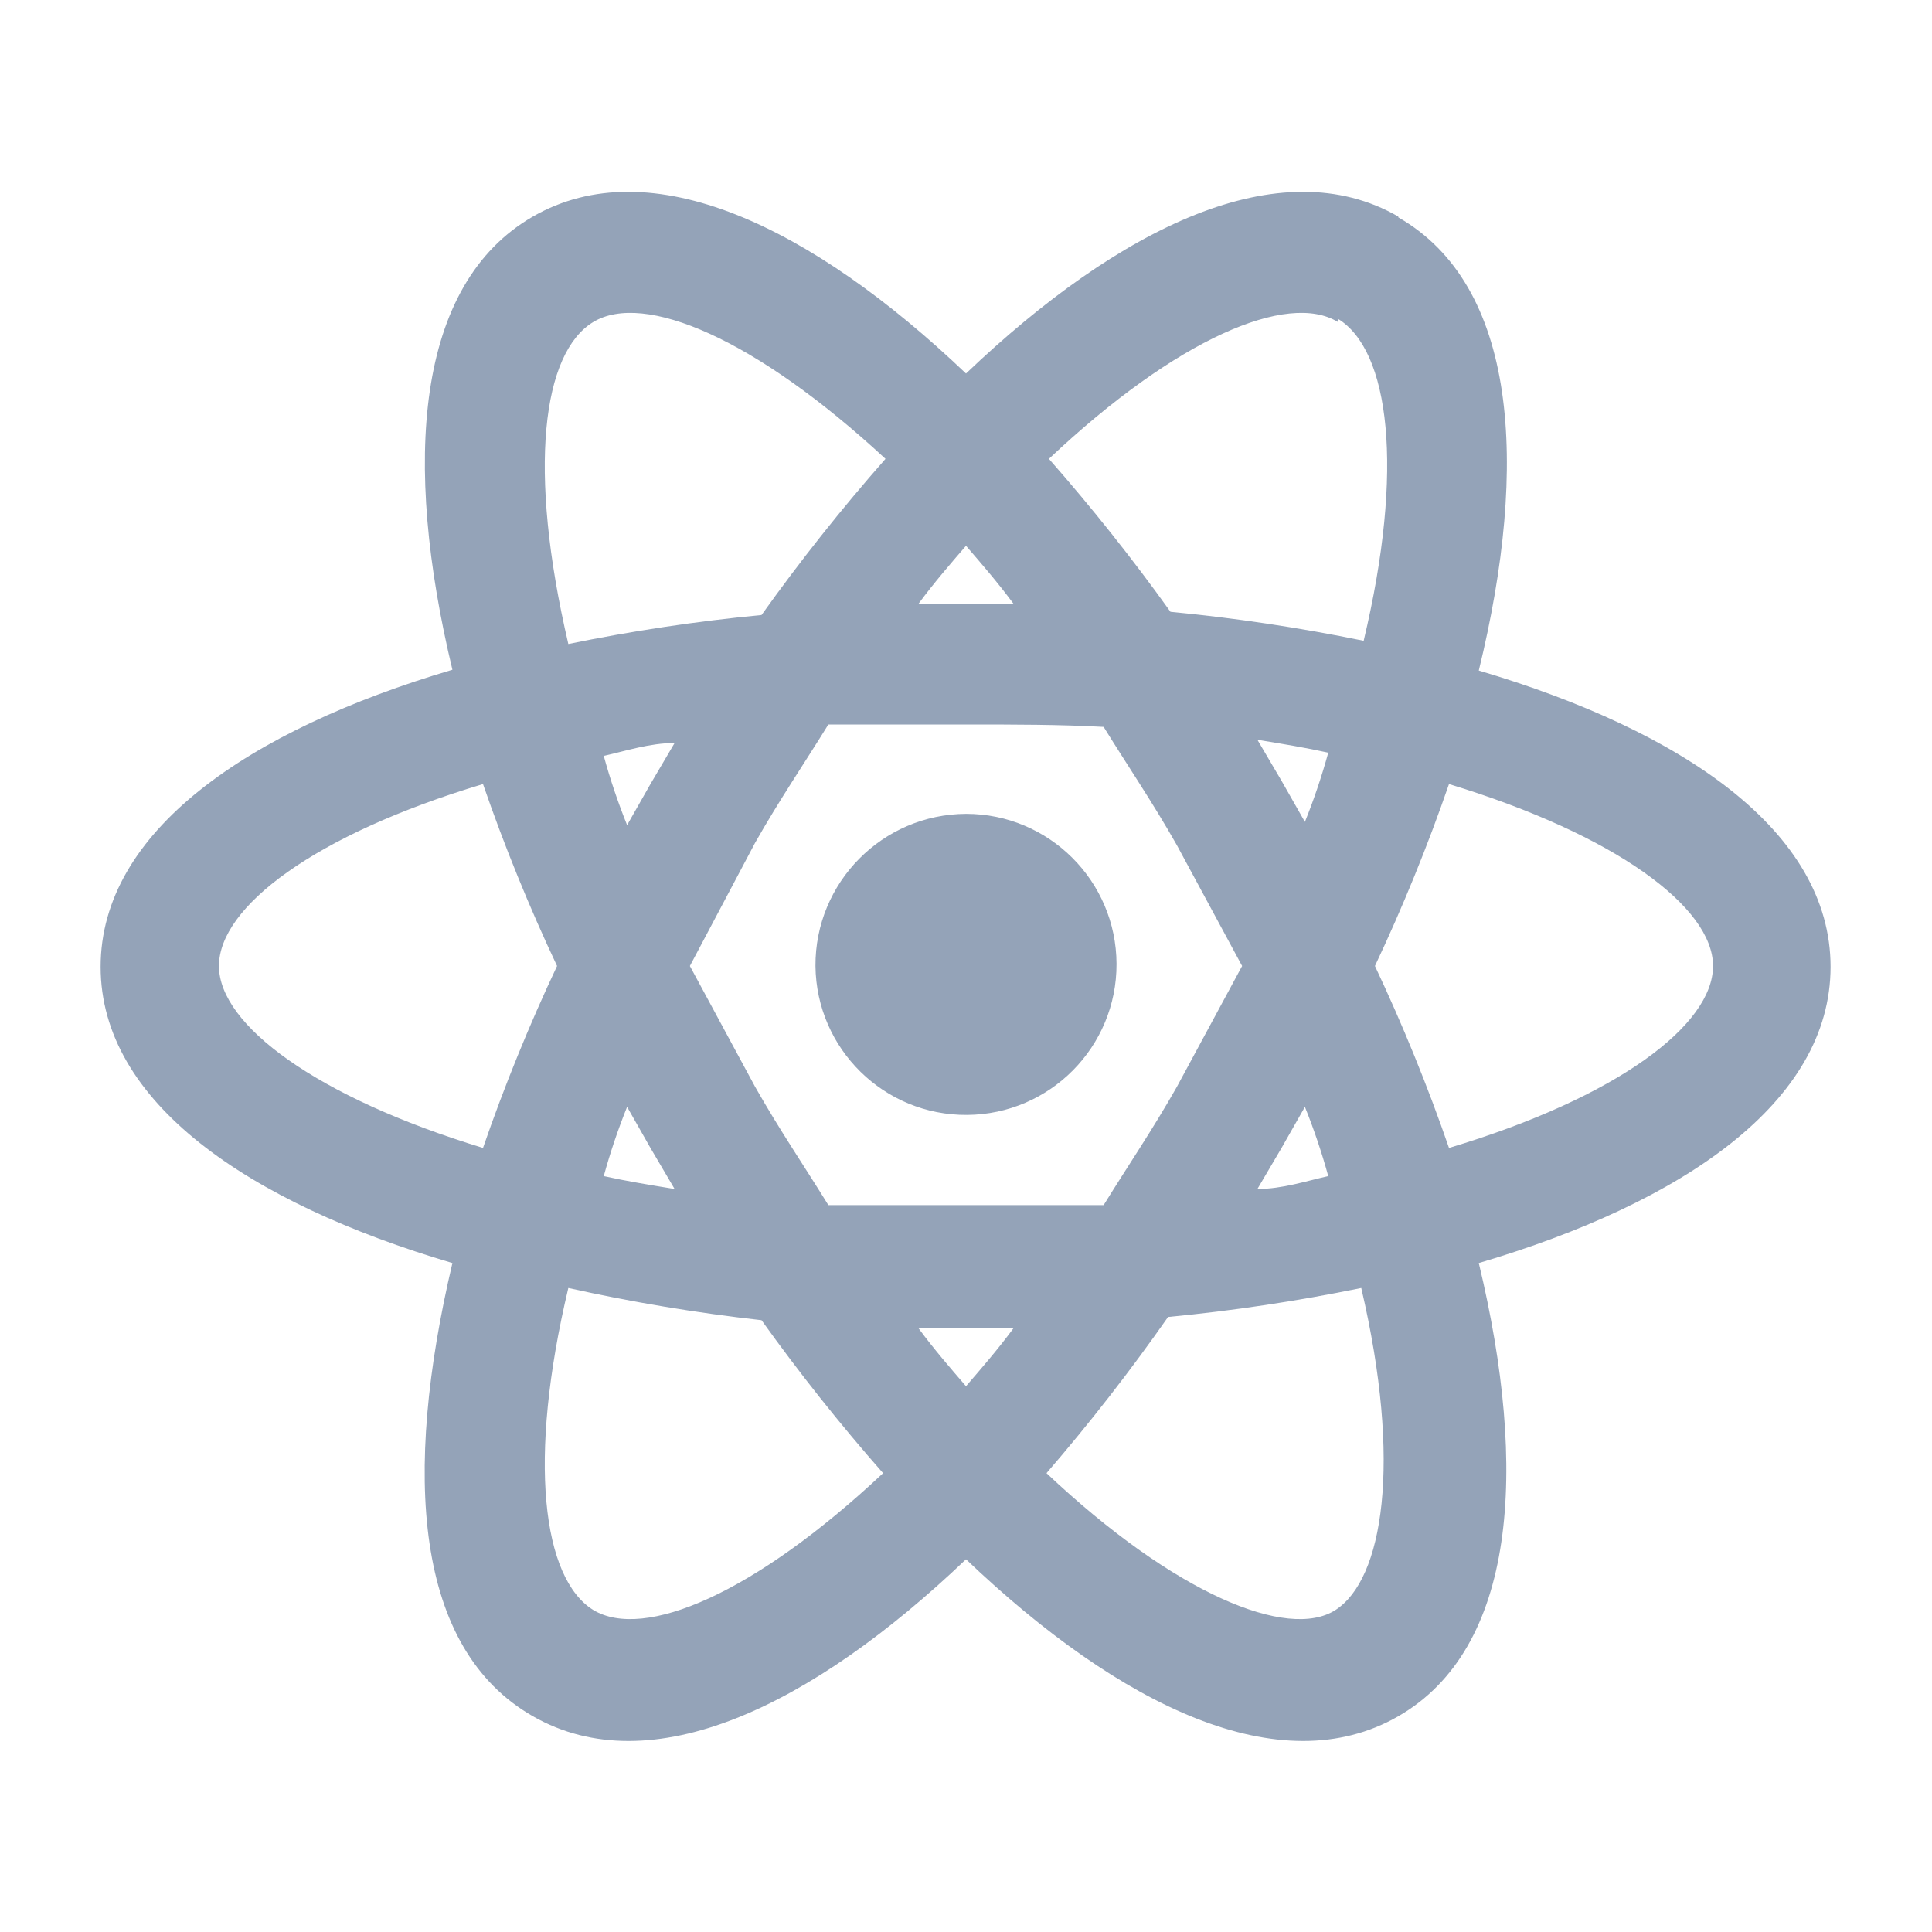
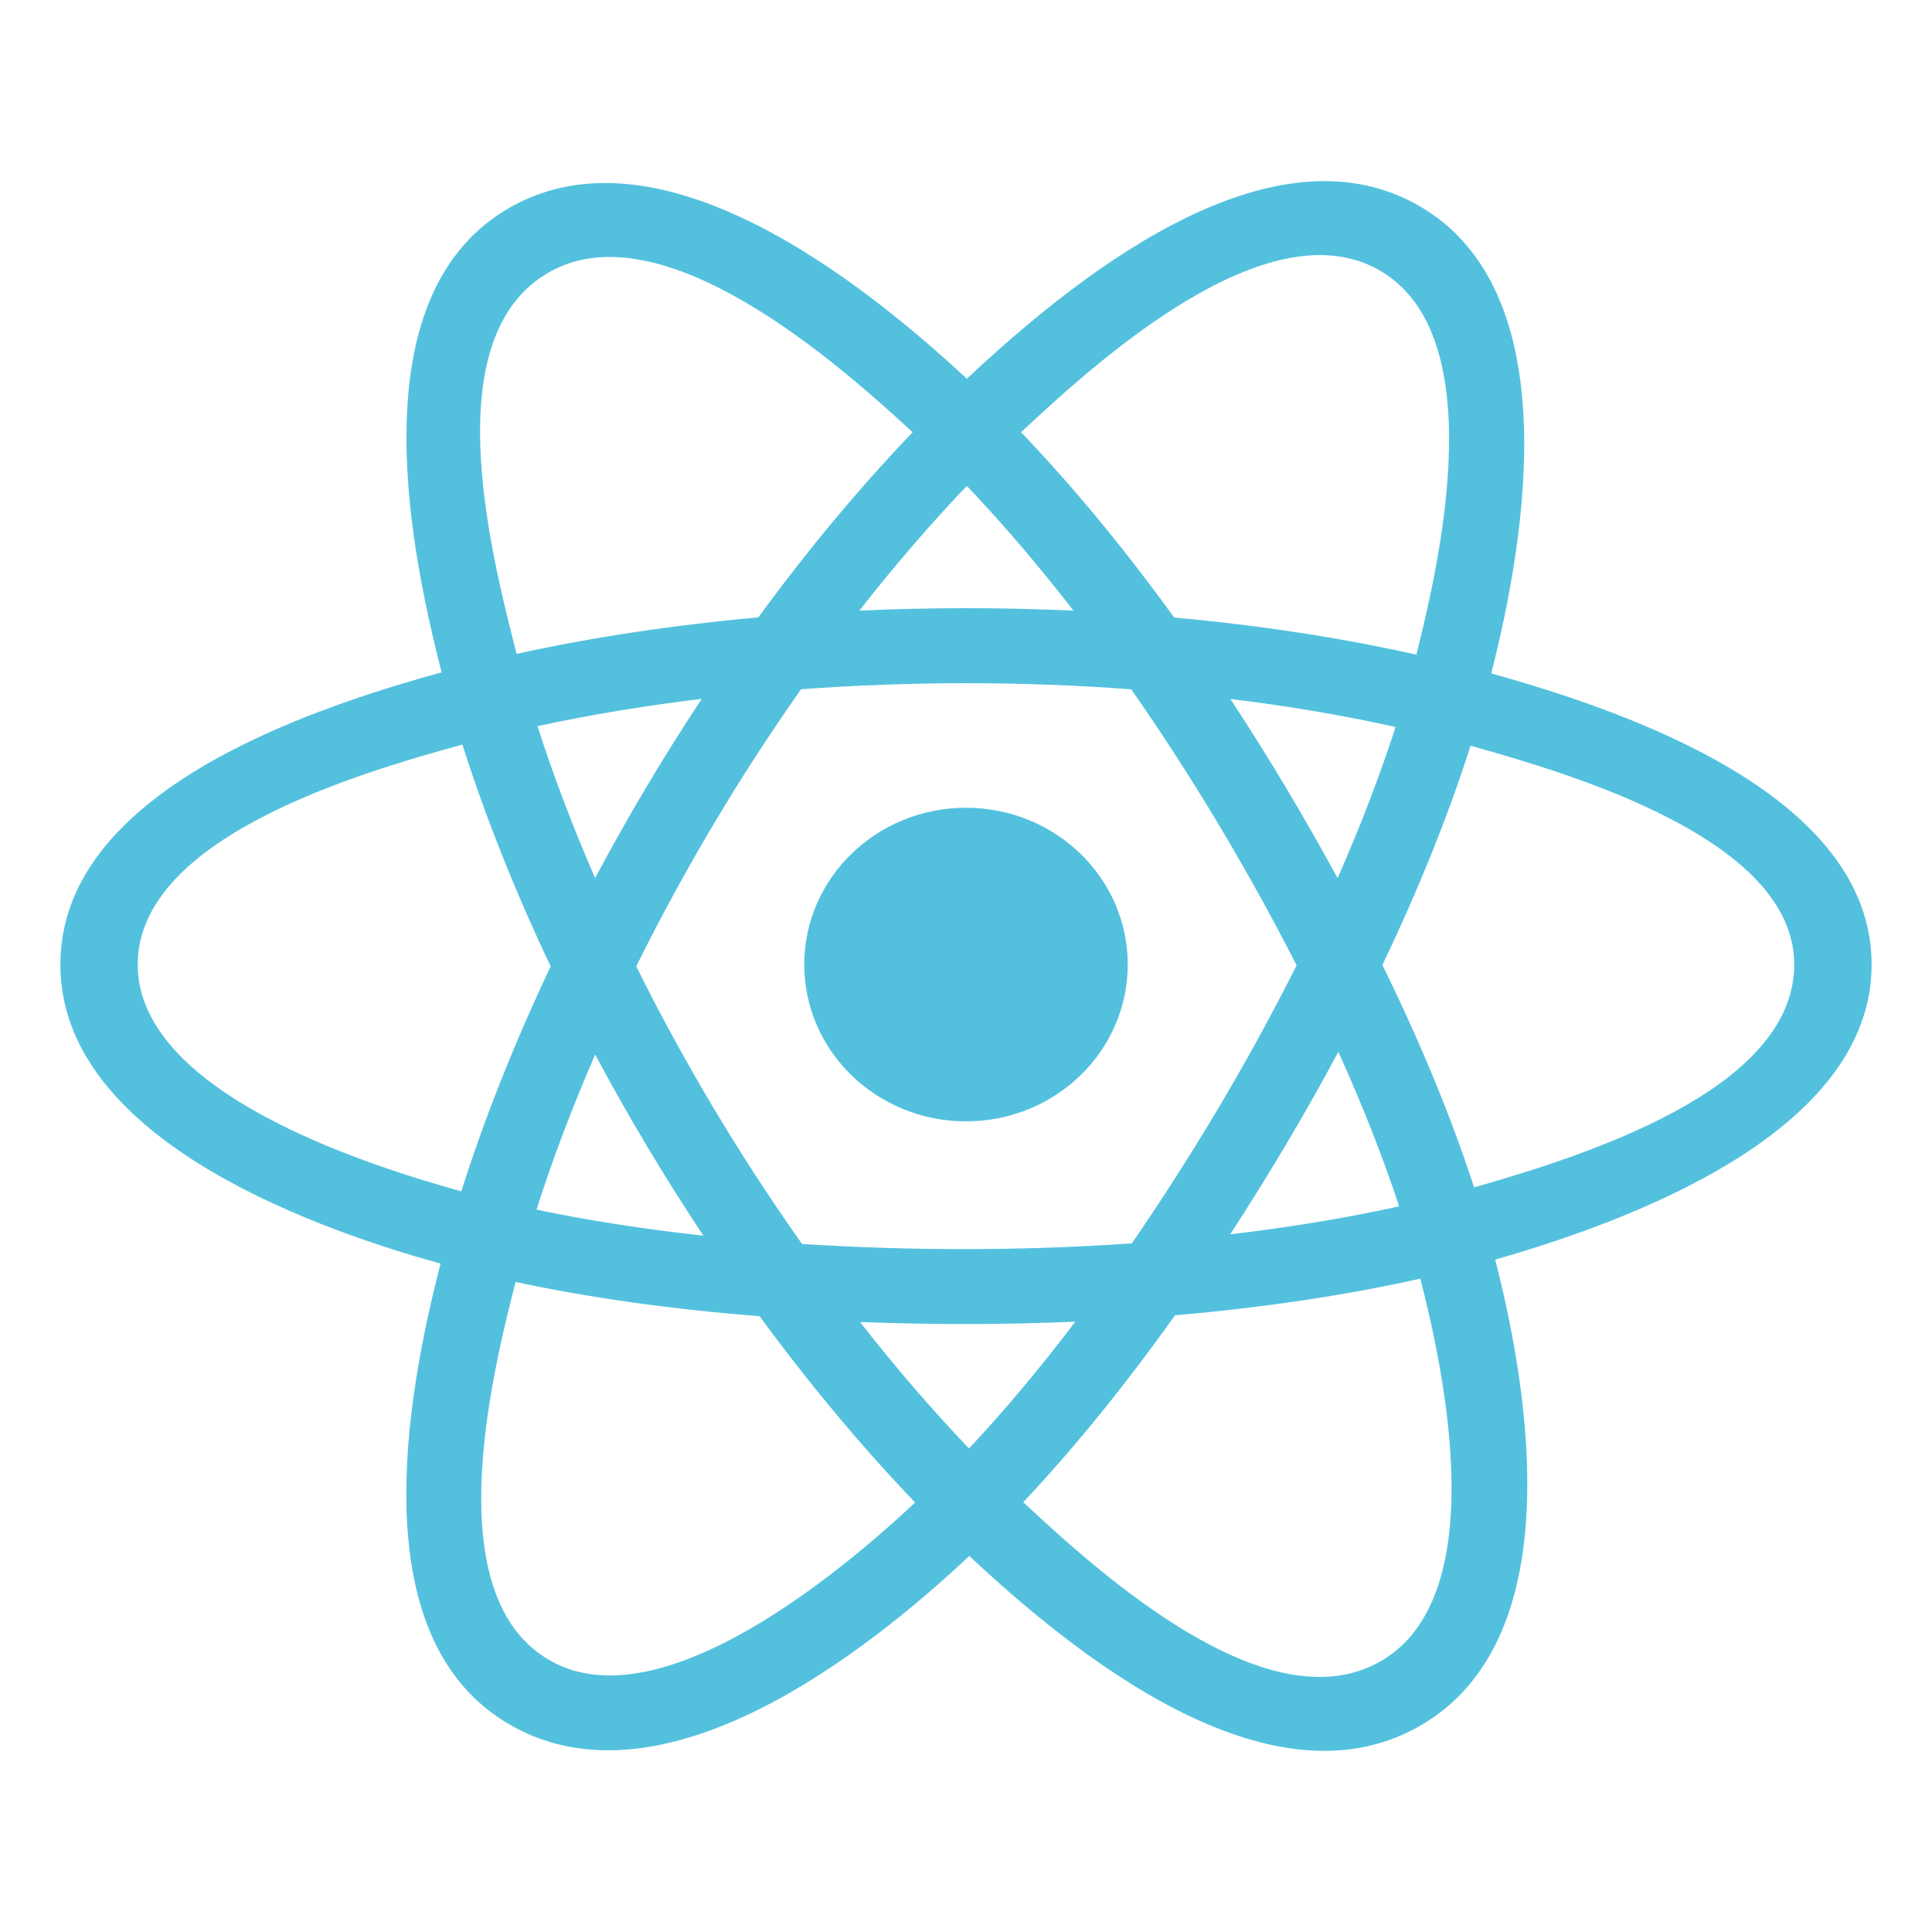
- <svg xmlns="http://www.w3.org/2000/svg" viewBox="0 0 24 24" fill="#94a3b8">
+ <svg xmlns="http://www.w3.org/2000/svg" viewBox="0 0 32 32" fill="none">
  <g id="SVGRepo_bgCarrier" stroke-width="0" />
  <g id="SVGRepo_tracerCarrier" stroke-linecap="round" stroke-linejoin="round" />
  <g id="SVGRepo_iconCarrier">
-     <rect width="24" height="24" fill="none" />
-     <path d="M12,10.11A1.87,1.87,0,1,1,10.13,12,1.88,1.88,0,0,1,12,10.11M7.37,20c.63.38,2-.2,3.6-1.7a24.22,24.22,0,0,1-1.51-1.9A22.7,22.7,0,0,1,7.06,16c-.51,2.14-.32,3.61.31,4m.71-5.74-.29-.51a7.91,7.91,0,0,0-.29.86c.27.06.57.11.88.16l-.3-.51m6.54-.76.81-1.5-.81-1.5c-.3-.53-.62-1-.91-1.47C13.17,9,12.6,9,12,9s-1.17,0-1.71,0c-.29.47-.61.94-.91,1.47L8.57,12l.81,1.5c.3.53.62,1,.91,1.47.54,0,1.11,0,1.71,0s1.17,0,1.71,0c.29-.47.61-.94.91-1.47M12,6.78c-.19.22-.39.45-.59.72h1.18c-.2-.27-.4-.5-.59-.72m0,10.44c.19-.22.39-.45.59-.72H11.41c.2.27.4.5.59.72M16.62,4c-.62-.38-2,.2-3.59,1.7a24.22,24.22,0,0,1,1.51,1.9,22.7,22.7,0,0,1,2.4.36c.51-2.14.32-3.61-.32-4m-.7,5.74.29.51a7.91,7.91,0,0,0,.29-.86c-.27-.06-.57-.11-.88-.16l.3.51m1.45-7c1.47.84,1.63,3.05,1,5.63,2.54.75,4.37,2,4.37,3.68s-1.83,2.93-4.37,3.68c.62,2.58.46,4.79-1,5.63s-3.45-.12-5.37-1.95c-1.92,1.83-3.91,2.79-5.38,1.95s-1.62-3-1-5.63c-2.54-.75-4.37-2-4.37-3.68S3.08,9.07,5.62,8.32c-.62-2.58-.46-4.79,1-5.63s3.46.12,5.38,1.95c1.92-1.83,3.91-2.79,5.37-1.95M17.08,12A22.51,22.51,0,0,1,18,14.26c2.1-.63,3.28-1.53,3.28-2.26S20.07,10.37,18,9.74A22.51,22.51,0,0,1,17.08,12M6.92,12A22.51,22.51,0,0,1,6,9.74c-2.1.63-3.28,1.53-3.28,2.26S3.93,13.63,6,14.26A22.51,22.51,0,0,1,6.92,12m9,2.26-.3.51c.31,0,.61-.1.88-.16a7.91,7.91,0,0,0-.29-.86l-.29.51M13,18.3c1.59,1.5,3,2.08,3.59,1.7s.83-1.82.32-4a22.7,22.7,0,0,1-2.4.36A24.22,24.22,0,0,1,13,18.3M8.08,9.74l.3-.51c-.31,0-.61.1-.88.16a7.91,7.91,0,0,0,.29.86l.29-.51M11,5.7C9.38,4.2,8,3.62,7.37,4s-.82,1.82-.31,4a22.7,22.7,0,0,1,2.4-.36A24.22,24.22,0,0,1,11,5.7Z" />
+     <path d="M18.679 15.976C18.679 14.541 17.48 13.379 16 13.379C14.521 13.379 13.321 14.541 13.321 15.976C13.321 17.41 14.521 18.573 16 18.573C17.48 18.573 18.679 17.41 18.679 15.976Z" fill="#53C1DE" />
+     <path fill-rule="evenodd" clip-rule="evenodd" d="M24.7 11.154C25.266 8.925 25.977 4.791 23.47 3.39C20.975 1.995 17.728 4.668 16.014 6.273C14.304 4.684 10.966 2.022 8.462 3.428C5.968 4.828 6.737 8.893 7.315 11.136C4.988 11.776 1 13.156 1 15.976C1 18.787 4.984 20.289 7.297 20.929C6.717 23.184 5.986 27.191 8.483 28.588C10.997 29.993 14.325 27.395 16.055 25.772C17.781 27.386 20.997 30.002 23.492 28.601C25.996 27.196 25.344 23.118 24.765 20.863C27.007 20.221 31 18.752 31 15.976C31 13.184 26.99 11.792 24.7 11.154ZM24.416 19.667C24.037 18.502 23.524 17.262 22.897 15.982C23.495 14.732 23.988 13.509 24.357 12.351C26.036 12.823 29.718 13.901 29.718 15.976C29.718 18.07 26.185 19.159 24.416 19.667ZM22.85 27.526C20.988 28.571 18.222 26.07 16.948 24.881C17.793 23.984 18.638 22.942 19.462 21.785C20.913 21.66 22.283 21.456 23.526 21.178C23.933 22.773 24.72 26.476 22.85 27.526ZM9.124 27.511C7.261 26.47 8.113 22.895 8.54 21.233C9.768 21.497 11.129 21.686 12.582 21.801C13.412 22.933 14.282 23.974 15.158 24.886C14.075 25.901 10.995 28.557 9.124 27.511ZM2.281 15.976C2.281 13.874 5.942 12.803 7.659 12.333C8.035 13.517 8.527 14.754 9.121 16.006C8.519 17.277 8.02 18.534 7.641 19.732C6.004 19.278 2.281 18.079 2.281 15.976ZM9.104 4.504C10.973 3.454 13.875 6.01 15.116 7.16C14.244 8.068 13.383 9.101 12.56 10.226C11.149 10.353 9.799 10.557 8.557 10.83C8.091 9.021 7.236 5.552 9.104 4.504ZM20.379 11.577C21.337 11.694 22.254 11.85 23.115 12.041C22.856 12.844 22.534 13.684 22.154 14.545C21.604 13.533 21.014 12.542 20.379 11.577ZM16.014 8.048C16.605 8.669 17.197 9.362 17.78 10.114C16.599 10.06 15.415 10.06 14.234 10.114C14.817 9.368 15.414 8.676 16.014 8.048ZM9.857 14.544C9.483 13.686 9.164 12.842 8.903 12.027C9.759 11.842 10.672 11.69 11.623 11.575C10.987 12.537 10.397 13.528 9.857 14.544ZM11.65 20.466C10.668 20.359 9.741 20.215 8.886 20.035C9.15 19.206 9.477 18.343 9.858 17.467C10.406 18.493 11.005 19.494 11.65 20.466ZM16.05 23.991C15.442 23.356 14.836 22.653 14.245 21.897C15.433 21.942 16.623 21.942 17.811 21.891C17.227 22.661 16.637 23.365 16.05 23.991ZM22.167 17.422C22.568 18.308 22.906 19.166 23.174 19.981C22.304 20.173 21.365 20.328 20.376 20.444C21.015 19.461 21.615 18.454 22.167 17.422ZM18.747 20.594C16.93 20.72 15.102 20.719 13.284 20.604C12.251 19.142 11.331 17.603 10.538 16.006C11.328 14.412 12.24 12.876 13.268 11.416C15.088 11.283 16.918 11.282 18.737 11.417C19.756 12.877 20.668 14.409 21.476 15.988C20.677 17.581 19.759 19.12 18.747 20.594ZM22.83 4.467C24.701 5.513 23.868 9.227 23.459 10.843C22.215 10.564 20.863 10.357 19.448 10.228C18.624 9.09 17.77 8.055 16.912 7.159C18.169 5.984 20.978 3.431 22.83 4.467Z" fill="#53C1DE" />
  </g>
</svg>
